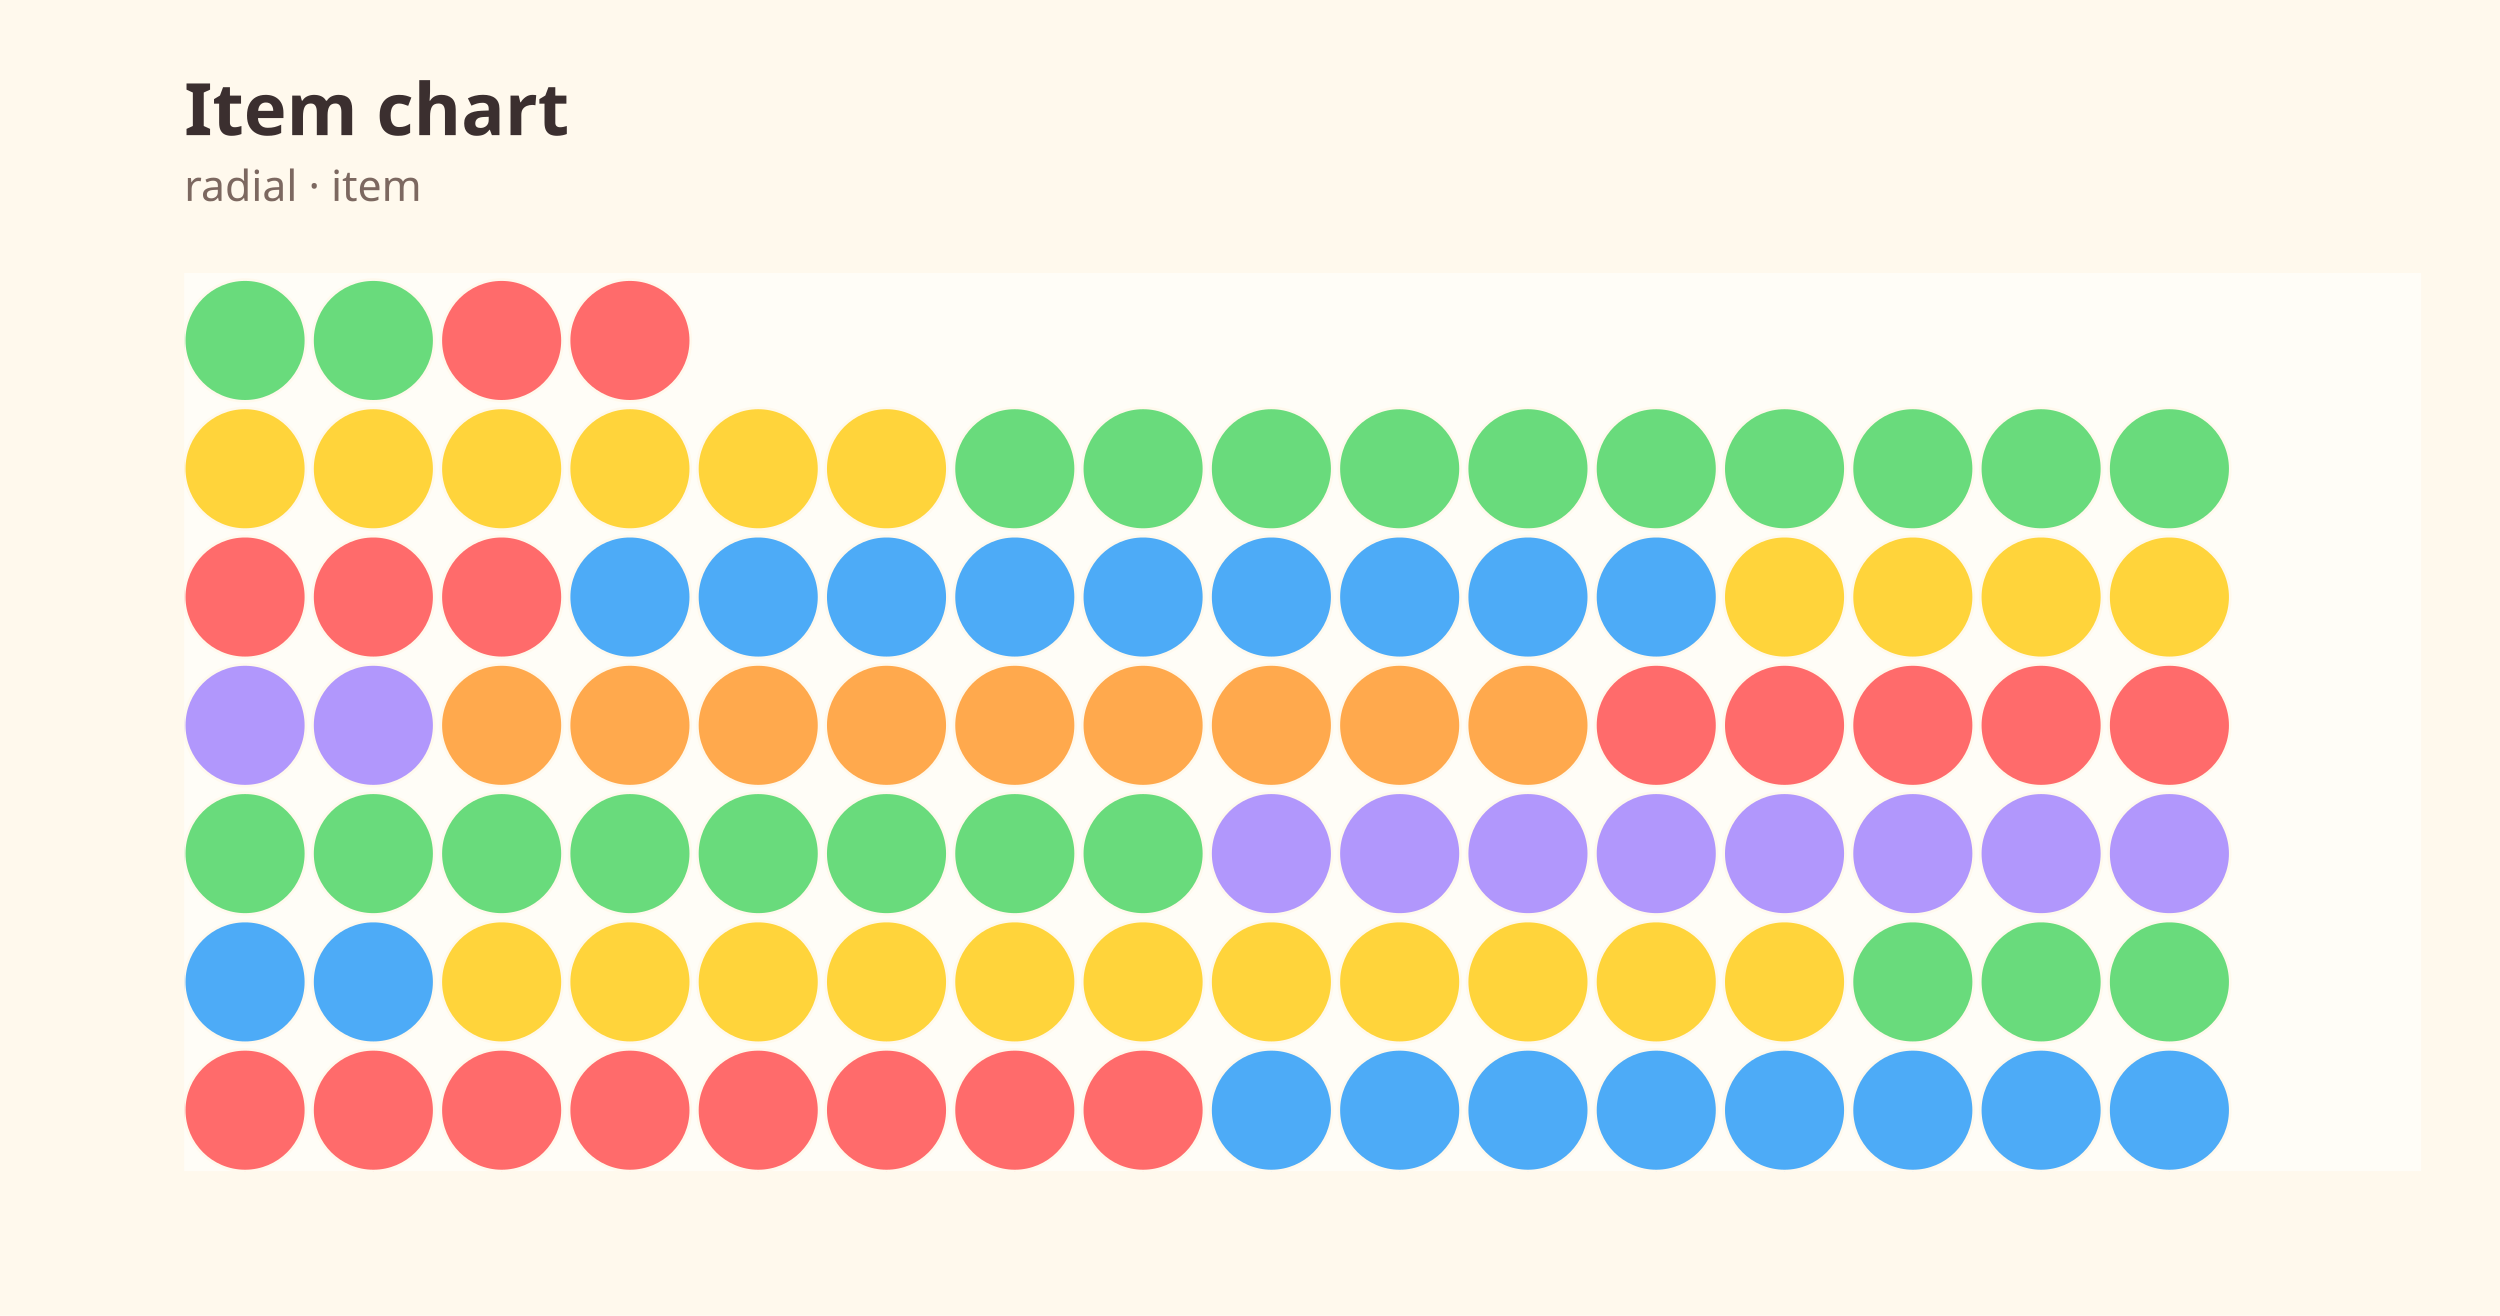
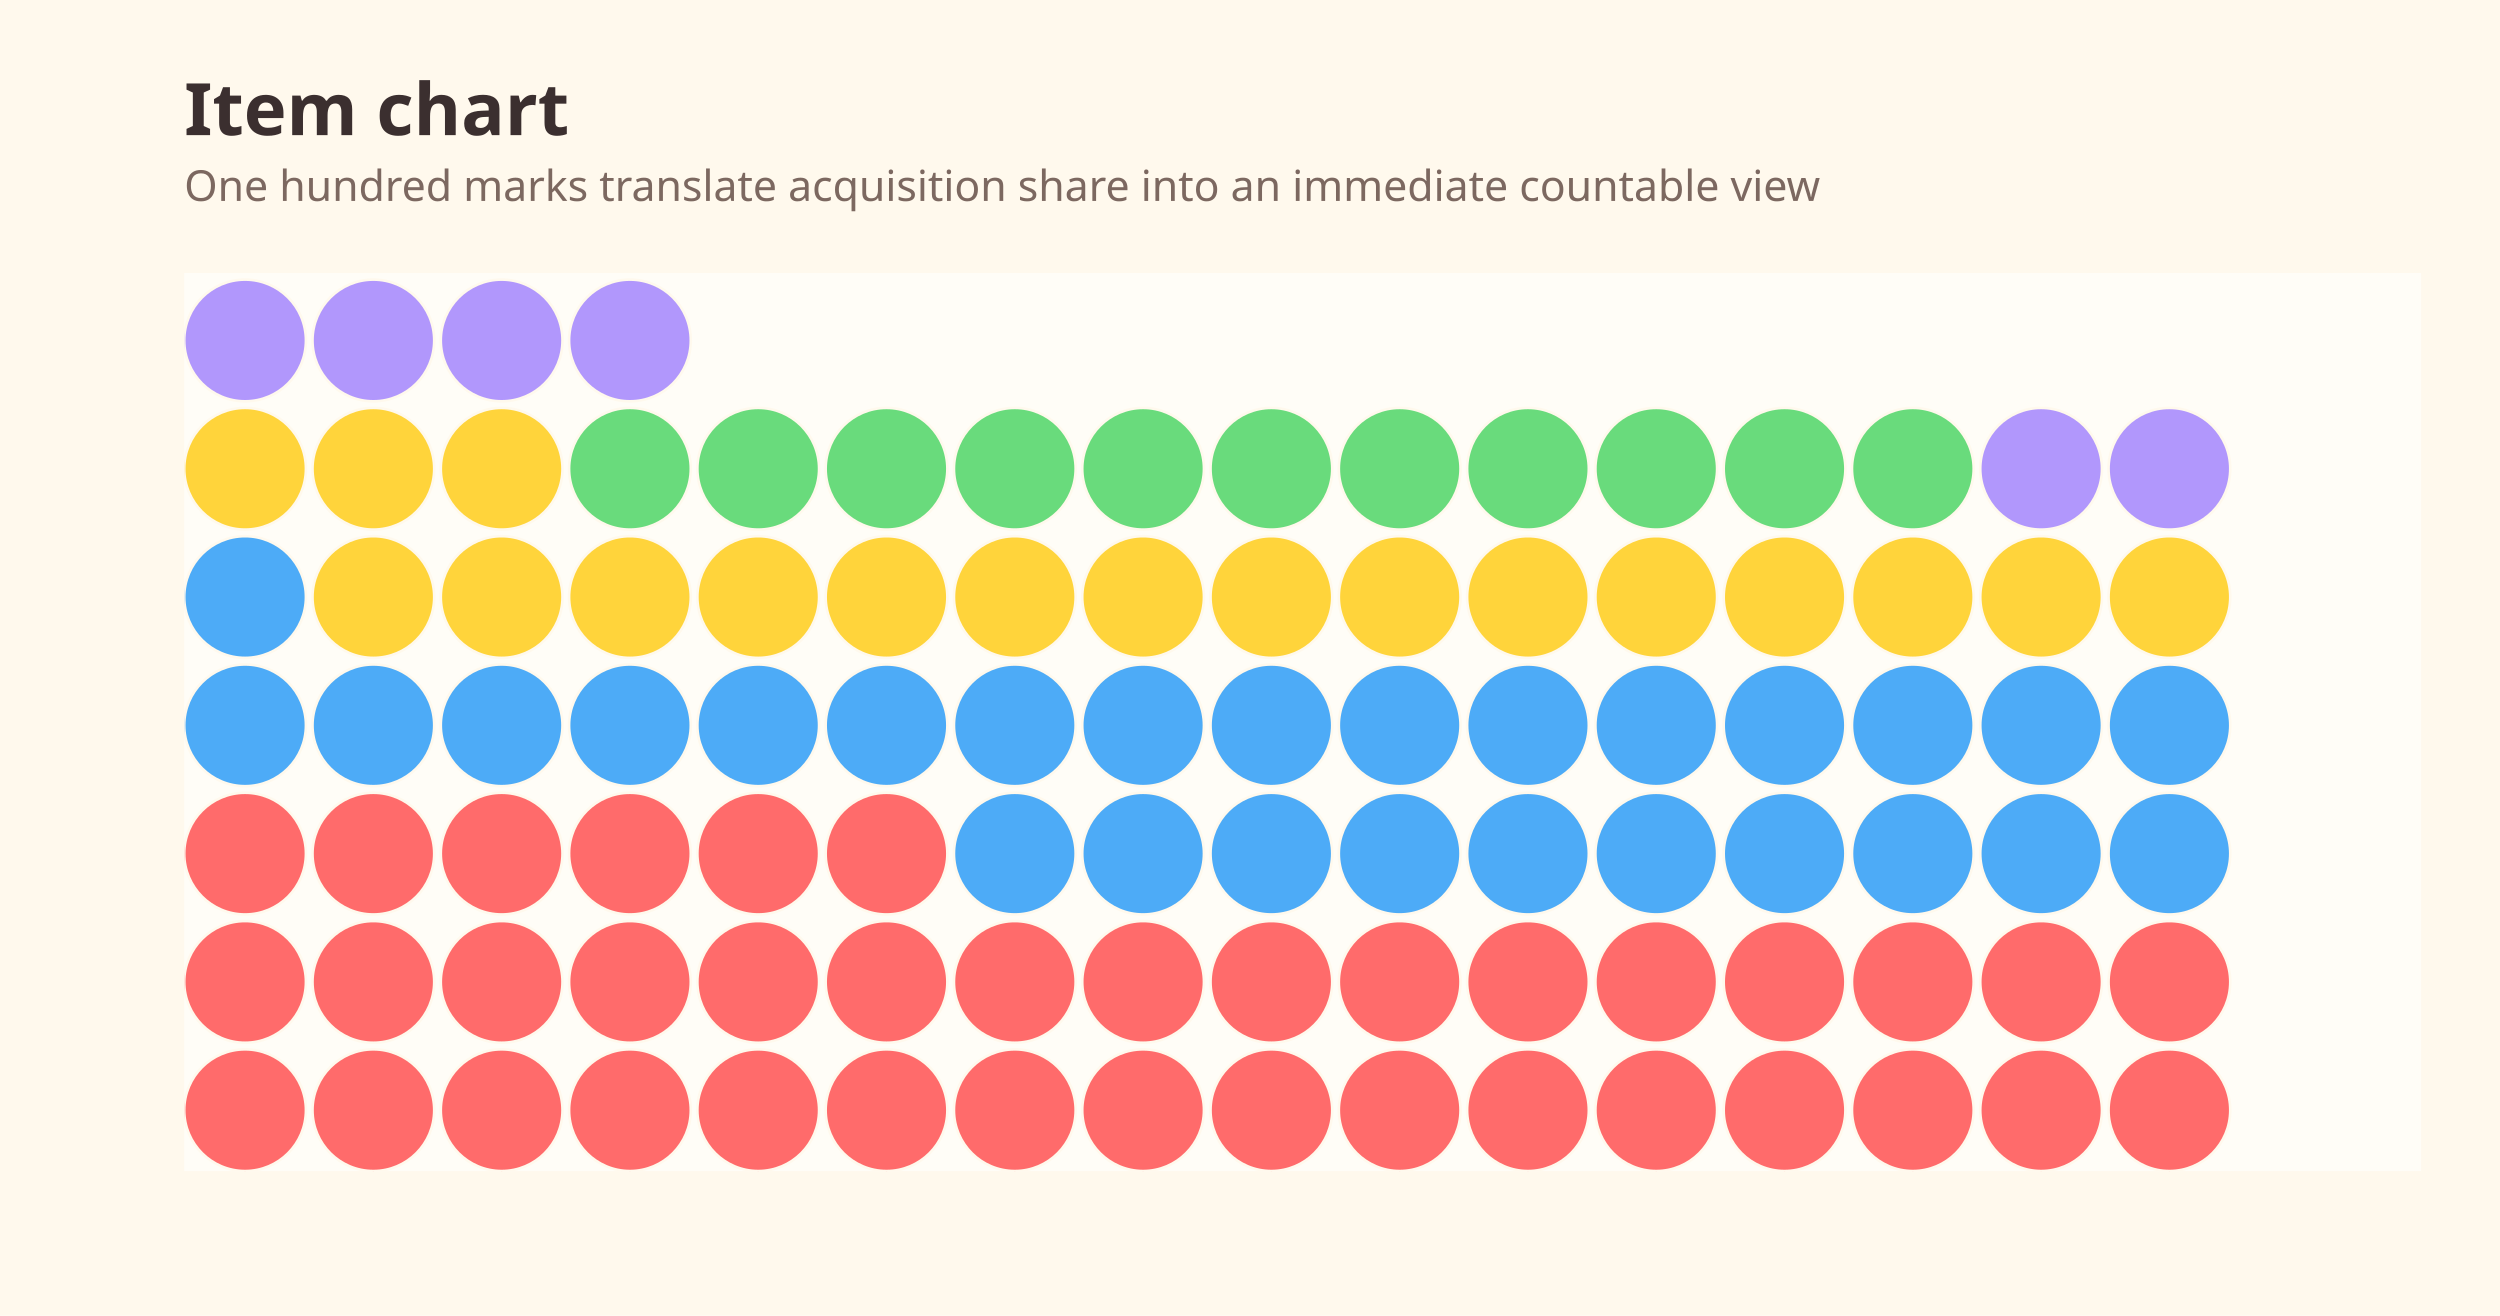
<svg xmlns="http://www.w3.org/2000/svg" width="760" height="400" viewBox="0 0 760 400" role="img" aria-labelledby="title description">
  <defs>
    <clipPath id="clip-1">
      <rect x="56" y="83" width="680" height="273" />
    </clipPath>
  </defs>
  <rect width="100%" height="100%" fill="#fff9ed" />
  <g data-scene-node="scene:root">
    <rect data-scene-node="chart:panel" x="56" y="83" width="680" height="273" rx="0" fill="#fffdf7" />
    <g data-scene-node="layer-0:group" clip-path="url(#clip-1)">
      <circle data-scene-node="layer-0:item:0" cx="74.5" cy="337.5" r="18.5" fill="#ff6b6b" stroke="#fff9ed" stroke-width="0.8" />
      <circle data-scene-node="layer-0:item:1" cx="113.5" cy="337.5" r="18.5" fill="#ff6b6b" stroke="#fff9ed" stroke-width="0.8" />
      <circle data-scene-node="layer-0:item:2" cx="152.5" cy="337.5" r="18.5" fill="#ff6b6b" stroke="#fff9ed" stroke-width="0.8" />
      <circle data-scene-node="layer-0:item:3" cx="191.5" cy="337.5" r="18.5" fill="#ff6b6b" stroke="#fff9ed" stroke-width="0.8" />
      <circle data-scene-node="layer-0:item:4" cx="230.5" cy="337.5" r="18.5" fill="#ff6b6b" stroke="#fff9ed" stroke-width="0.8" />
      <circle data-scene-node="layer-0:item:5" cx="269.5" cy="337.5" r="18.5" fill="#ff6b6b" stroke="#fff9ed" stroke-width="0.8" />
      <circle data-scene-node="layer-0:item:6" cx="308.5" cy="337.5" r="18.5" fill="#ff6b6b" stroke="#fff9ed" stroke-width="0.8" />
      <circle data-scene-node="layer-0:item:7" cx="347.5" cy="337.5" r="18.5" fill="#ff6b6b" stroke="#fff9ed" stroke-width="0.8" />
-       <circle data-scene-node="layer-0:item:8" cx="386.5" cy="337.5" r="18.5" fill="#4dabf7" stroke="#fff9ed" stroke-width="0.8" />
-       <circle data-scene-node="layer-0:item:9" cx="425.5" cy="337.5" r="18.5" fill="#4dabf7" stroke="#fff9ed" stroke-width="0.8" />
-       <circle data-scene-node="layer-0:item:10" cx="464.5" cy="337.5" r="18.5" fill="#4dabf7" stroke="#fff9ed" stroke-width="0.8" />
-       <circle data-scene-node="layer-0:item:11" cx="503.5" cy="337.5" r="18.5" fill="#4dabf7" stroke="#fff9ed" stroke-width="0.8" />
-       <circle data-scene-node="layer-0:item:12" cx="542.5" cy="337.5" r="18.5" fill="#4dabf7" stroke="#fff9ed" stroke-width="0.8" />
-       <circle data-scene-node="layer-0:item:13" cx="581.5" cy="337.5" r="18.5" fill="#4dabf7" stroke="#fff9ed" stroke-width="0.8" />
-       <circle data-scene-node="layer-0:item:14" cx="620.5" cy="337.5" r="18.5" fill="#4dabf7" stroke="#fff9ed" stroke-width="0.8" />
-       <circle data-scene-node="layer-0:item:15" cx="659.5" cy="337.5" r="18.5" fill="#4dabf7" stroke="#fff9ed" stroke-width="0.8" />
-       <circle data-scene-node="layer-0:item:16" cx="74.5" cy="298.5" r="18.5" fill="#4dabf7" stroke="#fff9ed" stroke-width="0.8" />
-       <circle data-scene-node="layer-0:item:17" cx="113.5" cy="298.5" r="18.5" fill="#4dabf7" stroke="#fff9ed" stroke-width="0.8" />
-       <circle data-scene-node="layer-0:item:18" cx="152.5" cy="298.5" r="18.5" fill="#ffd43b" stroke="#fff9ed" stroke-width="0.8" />
-       <circle data-scene-node="layer-0:item:19" cx="191.5" cy="298.5" r="18.5" fill="#ffd43b" stroke="#fff9ed" stroke-width="0.8" />
-       <circle data-scene-node="layer-0:item:20" cx="230.5" cy="298.5" r="18.5" fill="#ffd43b" stroke="#fff9ed" stroke-width="0.8" />
-       <circle data-scene-node="layer-0:item:21" cx="269.5" cy="298.5" r="18.5" fill="#ffd43b" stroke="#fff9ed" stroke-width="0.8" />
-       <circle data-scene-node="layer-0:item:22" cx="308.5" cy="298.5" r="18.5" fill="#ffd43b" stroke="#fff9ed" stroke-width="0.8" />
-       <circle data-scene-node="layer-0:item:23" cx="347.5" cy="298.5" r="18.5" fill="#ffd43b" stroke="#fff9ed" stroke-width="0.8" />
-       <circle data-scene-node="layer-0:item:24" cx="386.5" cy="298.5" r="18.5" fill="#ffd43b" stroke="#fff9ed" stroke-width="0.8" />
-       <circle data-scene-node="layer-0:item:25" cx="425.5" cy="298.5" r="18.5" fill="#ffd43b" stroke="#fff9ed" stroke-width="0.8" />
-       <circle data-scene-node="layer-0:item:26" cx="464.5" cy="298.5" r="18.5" fill="#ffd43b" stroke="#fff9ed" stroke-width="0.8" />
-       <circle data-scene-node="layer-0:item:27" cx="503.5" cy="298.5" r="18.5" fill="#ffd43b" stroke="#fff9ed" stroke-width="0.8" />
-       <circle data-scene-node="layer-0:item:28" cx="542.5" cy="298.5" r="18.5" fill="#ffd43b" stroke="#fff9ed" stroke-width="0.8" />
-       <circle data-scene-node="layer-0:item:29" cx="581.5" cy="298.5" r="18.5" fill="#69db7c" stroke="#fff9ed" stroke-width="0.8" />
-       <circle data-scene-node="layer-0:item:30" cx="620.5" cy="298.5" r="18.5" fill="#69db7c" stroke="#fff9ed" stroke-width="0.8" />
-       <circle data-scene-node="layer-0:item:31" cx="659.5" cy="298.5" r="18.5" fill="#69db7c" stroke="#fff9ed" stroke-width="0.8" />
-       <circle data-scene-node="layer-0:item:32" cx="74.5" cy="259.5" r="18.5" fill="#69db7c" stroke="#fff9ed" stroke-width="0.8" />
-       <circle data-scene-node="layer-0:item:33" cx="113.5" cy="259.5" r="18.5" fill="#69db7c" stroke="#fff9ed" stroke-width="0.8" />
-       <circle data-scene-node="layer-0:item:34" cx="152.5" cy="259.5" r="18.5" fill="#69db7c" stroke="#fff9ed" stroke-width="0.8" />
-       <circle data-scene-node="layer-0:item:35" cx="191.5" cy="259.5" r="18.5" fill="#69db7c" stroke="#fff9ed" stroke-width="0.8" />
-       <circle data-scene-node="layer-0:item:36" cx="230.5" cy="259.5" r="18.5" fill="#69db7c" stroke="#fff9ed" stroke-width="0.8" />
-       <circle data-scene-node="layer-0:item:37" cx="269.5" cy="259.5" r="18.5" fill="#69db7c" stroke="#fff9ed" stroke-width="0.8" />
-       <circle data-scene-node="layer-0:item:38" cx="308.5" cy="259.5" r="18.5" fill="#69db7c" stroke="#fff9ed" stroke-width="0.8" />
-       <circle data-scene-node="layer-0:item:39" cx="347.5" cy="259.5" r="18.5" fill="#69db7c" stroke="#fff9ed" stroke-width="0.8" />
-       <circle data-scene-node="layer-0:item:40" cx="386.5" cy="259.5" r="18.5" fill="#b197fc" stroke="#fff9ed" stroke-width="0.8" />
-       <circle data-scene-node="layer-0:item:41" cx="425.5" cy="259.5" r="18.5" fill="#b197fc" stroke="#fff9ed" stroke-width="0.8" />
-       <circle data-scene-node="layer-0:item:42" cx="464.5" cy="259.5" r="18.5" fill="#b197fc" stroke="#fff9ed" stroke-width="0.8" />
-       <circle data-scene-node="layer-0:item:43" cx="503.5" cy="259.5" r="18.5" fill="#b197fc" stroke="#fff9ed" stroke-width="0.8" />
-       <circle data-scene-node="layer-0:item:44" cx="542.5" cy="259.5" r="18.5" fill="#b197fc" stroke="#fff9ed" stroke-width="0.8" />
-       <circle data-scene-node="layer-0:item:45" cx="581.5" cy="259.5" r="18.5" fill="#b197fc" stroke="#fff9ed" stroke-width="0.8" />
-       <circle data-scene-node="layer-0:item:46" cx="620.5" cy="259.5" r="18.5" fill="#b197fc" stroke="#fff9ed" stroke-width="0.8" />
-       <circle data-scene-node="layer-0:item:47" cx="659.5" cy="259.5" r="18.5" fill="#b197fc" stroke="#fff9ed" stroke-width="0.8" />
-       <circle data-scene-node="layer-0:item:48" cx="74.5" cy="220.5" r="18.5" fill="#b197fc" stroke="#fff9ed" stroke-width="0.8" />
-       <circle data-scene-node="layer-0:item:49" cx="113.5" cy="220.5" r="18.5" fill="#b197fc" stroke="#fff9ed" stroke-width="0.8" />
-       <circle data-scene-node="layer-0:item:50" cx="152.5" cy="220.5" r="18.5" fill="#ffa94d" stroke="#fff9ed" stroke-width="0.8" />
-       <circle data-scene-node="layer-0:item:51" cx="191.5" cy="220.5" r="18.5" fill="#ffa94d" stroke="#fff9ed" stroke-width="0.8" />
-       <circle data-scene-node="layer-0:item:52" cx="230.5" cy="220.5" r="18.5" fill="#ffa94d" stroke="#fff9ed" stroke-width="0.8" />
-       <circle data-scene-node="layer-0:item:53" cx="269.5" cy="220.5" r="18.5" fill="#ffa94d" stroke="#fff9ed" stroke-width="0.8" />
-       <circle data-scene-node="layer-0:item:54" cx="308.5" cy="220.5" r="18.5" fill="#ffa94d" stroke="#fff9ed" stroke-width="0.8" />
-       <circle data-scene-node="layer-0:item:55" cx="347.5" cy="220.5" r="18.5" fill="#ffa94d" stroke="#fff9ed" stroke-width="0.8" />
-       <circle data-scene-node="layer-0:item:56" cx="386.5" cy="220.5" r="18.5" fill="#ffa94d" stroke="#fff9ed" stroke-width="0.8" />
-       <circle data-scene-node="layer-0:item:57" cx="425.5" cy="220.5" r="18.5" fill="#ffa94d" stroke="#fff9ed" stroke-width="0.8" />
-       <circle data-scene-node="layer-0:item:58" cx="464.5" cy="220.5" r="18.5" fill="#ffa94d" stroke="#fff9ed" stroke-width="0.8" />
-       <circle data-scene-node="layer-0:item:59" cx="503.5" cy="220.5" r="18.5" fill="#ff6b6b" stroke="#fff9ed" stroke-width="0.8" />
-       <circle data-scene-node="layer-0:item:60" cx="542.5" cy="220.5" r="18.5" fill="#ff6b6b" stroke="#fff9ed" stroke-width="0.8" />
-       <circle data-scene-node="layer-0:item:61" cx="581.5" cy="220.5" r="18.5" fill="#ff6b6b" stroke="#fff9ed" stroke-width="0.8" />
-       <circle data-scene-node="layer-0:item:62" cx="620.5" cy="220.5" r="18.5" fill="#ff6b6b" stroke="#fff9ed" stroke-width="0.8" />
-       <circle data-scene-node="layer-0:item:63" cx="659.5" cy="220.5" r="18.5" fill="#ff6b6b" stroke="#fff9ed" stroke-width="0.8" />
-       <circle data-scene-node="layer-0:item:64" cx="74.5" cy="181.5" r="18.5" fill="#ff6b6b" stroke="#fff9ed" stroke-width="0.8" />
-       <circle data-scene-node="layer-0:item:65" cx="113.5" cy="181.5" r="18.5" fill="#ff6b6b" stroke="#fff9ed" stroke-width="0.8" />
-       <circle data-scene-node="layer-0:item:66" cx="152.5" cy="181.5" r="18.5" fill="#ff6b6b" stroke="#fff9ed" stroke-width="0.8" />
-       <circle data-scene-node="layer-0:item:67" cx="191.5" cy="181.5" r="18.5" fill="#4dabf7" stroke="#fff9ed" stroke-width="0.8" />
-       <circle data-scene-node="layer-0:item:68" cx="230.5" cy="181.5" r="18.5" fill="#4dabf7" stroke="#fff9ed" stroke-width="0.8" />
-       <circle data-scene-node="layer-0:item:69" cx="269.5" cy="181.5" r="18.5" fill="#4dabf7" stroke="#fff9ed" stroke-width="0.8" />
-       <circle data-scene-node="layer-0:item:70" cx="308.5" cy="181.5" r="18.5" fill="#4dabf7" stroke="#fff9ed" stroke-width="0.8" />
-       <circle data-scene-node="layer-0:item:71" cx="347.5" cy="181.5" r="18.5" fill="#4dabf7" stroke="#fff9ed" stroke-width="0.8" />
-       <circle data-scene-node="layer-0:item:72" cx="386.5" cy="181.5" r="18.5" fill="#4dabf7" stroke="#fff9ed" stroke-width="0.8" />
-       <circle data-scene-node="layer-0:item:73" cx="425.5" cy="181.5" r="18.5" fill="#4dabf7" stroke="#fff9ed" stroke-width="0.8" />
-       <circle data-scene-node="layer-0:item:74" cx="464.5" cy="181.5" r="18.5" fill="#4dabf7" stroke="#fff9ed" stroke-width="0.8" />
-       <circle data-scene-node="layer-0:item:75" cx="503.5" cy="181.5" r="18.5" fill="#4dabf7" stroke="#fff9ed" stroke-width="0.8" />
+       <circle data-scene-node="layer-0:item:8" cx="386.5" cy="337.5" r="18.5" fill="#ff6b6b" stroke="#fff9ed" stroke-width="0.8" />
+       <circle data-scene-node="layer-0:item:9" cx="425.5" cy="337.5" r="18.5" fill="#ff6b6b" stroke="#fff9ed" stroke-width="0.8" />
+       <circle data-scene-node="layer-0:item:10" cx="464.5" cy="337.5" r="18.5" fill="#ff6b6b" stroke="#fff9ed" stroke-width="0.8" />
+       <circle data-scene-node="layer-0:item:11" cx="503.5" cy="337.5" r="18.5" fill="#ff6b6b" stroke="#fff9ed" stroke-width="0.8" />
+       <circle data-scene-node="layer-0:item:12" cx="542.5" cy="337.5" r="18.5" fill="#ff6b6b" stroke="#fff9ed" stroke-width="0.8" />
+       <circle data-scene-node="layer-0:item:13" cx="581.5" cy="337.5" r="18.5" fill="#ff6b6b" stroke="#fff9ed" stroke-width="0.8" />
+       <circle data-scene-node="layer-0:item:14" cx="620.5" cy="337.5" r="18.5" fill="#ff6b6b" stroke="#fff9ed" stroke-width="0.8" />
+       <circle data-scene-node="layer-0:item:15" cx="659.5" cy="337.5" r="18.5" fill="#ff6b6b" stroke="#fff9ed" stroke-width="0.8" />
+       <circle data-scene-node="layer-0:item:16" cx="74.5" cy="298.5" r="18.5" fill="#ff6b6b" stroke="#fff9ed" stroke-width="0.8" />
+       <circle data-scene-node="layer-0:item:17" cx="113.5" cy="298.5" r="18.5" fill="#ff6b6b" stroke="#fff9ed" stroke-width="0.8" />
+       <circle data-scene-node="layer-0:item:18" cx="152.5" cy="298.5" r="18.5" fill="#ff6b6b" stroke="#fff9ed" stroke-width="0.8" />
+       <circle data-scene-node="layer-0:item:19" cx="191.5" cy="298.5" r="18.5" fill="#ff6b6b" stroke="#fff9ed" stroke-width="0.8" />
+       <circle data-scene-node="layer-0:item:20" cx="230.5" cy="298.5" r="18.5" fill="#ff6b6b" stroke="#fff9ed" stroke-width="0.8" />
+       <circle data-scene-node="layer-0:item:21" cx="269.5" cy="298.5" r="18.5" fill="#ff6b6b" stroke="#fff9ed" stroke-width="0.8" />
+       <circle data-scene-node="layer-0:item:22" cx="308.5" cy="298.5" r="18.5" fill="#ff6b6b" stroke="#fff9ed" stroke-width="0.8" />
+       <circle data-scene-node="layer-0:item:23" cx="347.5" cy="298.5" r="18.5" fill="#ff6b6b" stroke="#fff9ed" stroke-width="0.8" />
+       <circle data-scene-node="layer-0:item:24" cx="386.5" cy="298.5" r="18.5" fill="#ff6b6b" stroke="#fff9ed" stroke-width="0.8" />
+       <circle data-scene-node="layer-0:item:25" cx="425.5" cy="298.5" r="18.5" fill="#ff6b6b" stroke="#fff9ed" stroke-width="0.8" />
+       <circle data-scene-node="layer-0:item:26" cx="464.5" cy="298.5" r="18.5" fill="#ff6b6b" stroke="#fff9ed" stroke-width="0.8" />
+       <circle data-scene-node="layer-0:item:27" cx="503.5" cy="298.5" r="18.5" fill="#ff6b6b" stroke="#fff9ed" stroke-width="0.8" />
+       <circle data-scene-node="layer-0:item:28" cx="542.5" cy="298.5" r="18.5" fill="#ff6b6b" stroke="#fff9ed" stroke-width="0.8" />
+       <circle data-scene-node="layer-0:item:29" cx="581.5" cy="298.5" r="18.5" fill="#ff6b6b" stroke="#fff9ed" stroke-width="0.8" />
+       <circle data-scene-node="layer-0:item:30" cx="620.5" cy="298.5" r="18.5" fill="#ff6b6b" stroke="#fff9ed" stroke-width="0.8" />
+       <circle data-scene-node="layer-0:item:31" cx="659.5" cy="298.5" r="18.5" fill="#ff6b6b" stroke="#fff9ed" stroke-width="0.8" />
+       <circle data-scene-node="layer-0:item:32" cx="74.5" cy="259.5" r="18.5" fill="#ff6b6b" stroke="#fff9ed" stroke-width="0.8" />
+       <circle data-scene-node="layer-0:item:33" cx="113.5" cy="259.5" r="18.5" fill="#ff6b6b" stroke="#fff9ed" stroke-width="0.8" />
+       <circle data-scene-node="layer-0:item:34" cx="152.5" cy="259.5" r="18.5" fill="#ff6b6b" stroke="#fff9ed" stroke-width="0.8" />
+       <circle data-scene-node="layer-0:item:35" cx="191.5" cy="259.5" r="18.5" fill="#ff6b6b" stroke="#fff9ed" stroke-width="0.8" />
+       <circle data-scene-node="layer-0:item:36" cx="230.5" cy="259.5" r="18.5" fill="#ff6b6b" stroke="#fff9ed" stroke-width="0.8" />
+       <circle data-scene-node="layer-0:item:37" cx="269.5" cy="259.5" r="18.5" fill="#ff6b6b" stroke="#fff9ed" stroke-width="0.8" />
+       <circle data-scene-node="layer-0:item:38" cx="308.5" cy="259.5" r="18.5" fill="#4dabf7" stroke="#fff9ed" stroke-width="0.8" />
+       <circle data-scene-node="layer-0:item:39" cx="347.5" cy="259.5" r="18.5" fill="#4dabf7" stroke="#fff9ed" stroke-width="0.8" />
+       <circle data-scene-node="layer-0:item:40" cx="386.5" cy="259.5" r="18.5" fill="#4dabf7" stroke="#fff9ed" stroke-width="0.8" />
+       <circle data-scene-node="layer-0:item:41" cx="425.5" cy="259.5" r="18.5" fill="#4dabf7" stroke="#fff9ed" stroke-width="0.8" />
+       <circle data-scene-node="layer-0:item:42" cx="464.5" cy="259.5" r="18.5" fill="#4dabf7" stroke="#fff9ed" stroke-width="0.8" />
+       <circle data-scene-node="layer-0:item:43" cx="503.5" cy="259.5" r="18.5" fill="#4dabf7" stroke="#fff9ed" stroke-width="0.8" />
+       <circle data-scene-node="layer-0:item:44" cx="542.5" cy="259.5" r="18.5" fill="#4dabf7" stroke="#fff9ed" stroke-width="0.8" />
+       <circle data-scene-node="layer-0:item:45" cx="581.5" cy="259.5" r="18.5" fill="#4dabf7" stroke="#fff9ed" stroke-width="0.8" />
+       <circle data-scene-node="layer-0:item:46" cx="620.5" cy="259.5" r="18.5" fill="#4dabf7" stroke="#fff9ed" stroke-width="0.8" />
+       <circle data-scene-node="layer-0:item:47" cx="659.5" cy="259.5" r="18.5" fill="#4dabf7" stroke="#fff9ed" stroke-width="0.8" />
+       <circle data-scene-node="layer-0:item:48" cx="74.5" cy="220.5" r="18.5" fill="#4dabf7" stroke="#fff9ed" stroke-width="0.8" />
+       <circle data-scene-node="layer-0:item:49" cx="113.5" cy="220.5" r="18.5" fill="#4dabf7" stroke="#fff9ed" stroke-width="0.8" />
+       <circle data-scene-node="layer-0:item:50" cx="152.5" cy="220.5" r="18.5" fill="#4dabf7" stroke="#fff9ed" stroke-width="0.8" />
+       <circle data-scene-node="layer-0:item:51" cx="191.5" cy="220.5" r="18.5" fill="#4dabf7" stroke="#fff9ed" stroke-width="0.8" />
+       <circle data-scene-node="layer-0:item:52" cx="230.5" cy="220.5" r="18.5" fill="#4dabf7" stroke="#fff9ed" stroke-width="0.8" />
+       <circle data-scene-node="layer-0:item:53" cx="269.5" cy="220.5" r="18.5" fill="#4dabf7" stroke="#fff9ed" stroke-width="0.8" />
+       <circle data-scene-node="layer-0:item:54" cx="308.5" cy="220.5" r="18.5" fill="#4dabf7" stroke="#fff9ed" stroke-width="0.8" />
+       <circle data-scene-node="layer-0:item:55" cx="347.5" cy="220.5" r="18.5" fill="#4dabf7" stroke="#fff9ed" stroke-width="0.8" />
+       <circle data-scene-node="layer-0:item:56" cx="386.5" cy="220.5" r="18.5" fill="#4dabf7" stroke="#fff9ed" stroke-width="0.8" />
+       <circle data-scene-node="layer-0:item:57" cx="425.5" cy="220.5" r="18.5" fill="#4dabf7" stroke="#fff9ed" stroke-width="0.8" />
+       <circle data-scene-node="layer-0:item:58" cx="464.5" cy="220.5" r="18.5" fill="#4dabf7" stroke="#fff9ed" stroke-width="0.8" />
+       <circle data-scene-node="layer-0:item:59" cx="503.5" cy="220.5" r="18.5" fill="#4dabf7" stroke="#fff9ed" stroke-width="0.8" />
+       <circle data-scene-node="layer-0:item:60" cx="542.5" cy="220.5" r="18.5" fill="#4dabf7" stroke="#fff9ed" stroke-width="0.8" />
+       <circle data-scene-node="layer-0:item:61" cx="581.5" cy="220.5" r="18.5" fill="#4dabf7" stroke="#fff9ed" stroke-width="0.8" />
+       <circle data-scene-node="layer-0:item:62" cx="620.5" cy="220.5" r="18.5" fill="#4dabf7" stroke="#fff9ed" stroke-width="0.8" />
+       <circle data-scene-node="layer-0:item:63" cx="659.5" cy="220.5" r="18.5" fill="#4dabf7" stroke="#fff9ed" stroke-width="0.8" />
+       <circle data-scene-node="layer-0:item:64" cx="74.5" cy="181.5" r="18.5" fill="#4dabf7" stroke="#fff9ed" stroke-width="0.8" />
+       <circle data-scene-node="layer-0:item:65" cx="113.5" cy="181.5" r="18.5" fill="#ffd43b" stroke="#fff9ed" stroke-width="0.8" />
+       <circle data-scene-node="layer-0:item:66" cx="152.5" cy="181.5" r="18.5" fill="#ffd43b" stroke="#fff9ed" stroke-width="0.8" />
+       <circle data-scene-node="layer-0:item:67" cx="191.5" cy="181.5" r="18.5" fill="#ffd43b" stroke="#fff9ed" stroke-width="0.8" />
+       <circle data-scene-node="layer-0:item:68" cx="230.5" cy="181.5" r="18.5" fill="#ffd43b" stroke="#fff9ed" stroke-width="0.8" />
+       <circle data-scene-node="layer-0:item:69" cx="269.5" cy="181.5" r="18.5" fill="#ffd43b" stroke="#fff9ed" stroke-width="0.8" />
+       <circle data-scene-node="layer-0:item:70" cx="308.5" cy="181.5" r="18.5" fill="#ffd43b" stroke="#fff9ed" stroke-width="0.8" />
+       <circle data-scene-node="layer-0:item:71" cx="347.5" cy="181.5" r="18.5" fill="#ffd43b" stroke="#fff9ed" stroke-width="0.8" />
+       <circle data-scene-node="layer-0:item:72" cx="386.5" cy="181.5" r="18.5" fill="#ffd43b" stroke="#fff9ed" stroke-width="0.8" />
+       <circle data-scene-node="layer-0:item:73" cx="425.5" cy="181.5" r="18.5" fill="#ffd43b" stroke="#fff9ed" stroke-width="0.8" />
+       <circle data-scene-node="layer-0:item:74" cx="464.5" cy="181.5" r="18.5" fill="#ffd43b" stroke="#fff9ed" stroke-width="0.8" />
+       <circle data-scene-node="layer-0:item:75" cx="503.5" cy="181.5" r="18.5" fill="#ffd43b" stroke="#fff9ed" stroke-width="0.8" />
      <circle data-scene-node="layer-0:item:76" cx="542.5" cy="181.5" r="18.5" fill="#ffd43b" stroke="#fff9ed" stroke-width="0.8" />
      <circle data-scene-node="layer-0:item:77" cx="581.5" cy="181.5" r="18.5" fill="#ffd43b" stroke="#fff9ed" stroke-width="0.8" />
      <circle data-scene-node="layer-0:item:78" cx="620.5" cy="181.5" r="18.5" fill="#ffd43b" stroke="#fff9ed" stroke-width="0.8" />
      <circle data-scene-node="layer-0:item:79" cx="659.5" cy="181.5" r="18.5" fill="#ffd43b" stroke="#fff9ed" stroke-width="0.8" />
      <circle data-scene-node="layer-0:item:80" cx="74.5" cy="142.5" r="18.5" fill="#ffd43b" stroke="#fff9ed" stroke-width="0.8" />
      <circle data-scene-node="layer-0:item:81" cx="113.5" cy="142.5" r="18.5" fill="#ffd43b" stroke="#fff9ed" stroke-width="0.8" />
      <circle data-scene-node="layer-0:item:82" cx="152.5" cy="142.5" r="18.5" fill="#ffd43b" stroke="#fff9ed" stroke-width="0.8" />
-       <circle data-scene-node="layer-0:item:83" cx="191.5" cy="142.5" r="18.5" fill="#ffd43b" stroke="#fff9ed" stroke-width="0.8" />
-       <circle data-scene-node="layer-0:item:84" cx="230.5" cy="142.5" r="18.5" fill="#ffd43b" stroke="#fff9ed" stroke-width="0.8" />
-       <circle data-scene-node="layer-0:item:85" cx="269.5" cy="142.5" r="18.5" fill="#ffd43b" stroke="#fff9ed" stroke-width="0.8" />
+       <circle data-scene-node="layer-0:item:83" cx="191.5" cy="142.5" r="18.5" fill="#69db7c" stroke="#fff9ed" stroke-width="0.8" />
+       <circle data-scene-node="layer-0:item:84" cx="230.5" cy="142.5" r="18.5" fill="#69db7c" stroke="#fff9ed" stroke-width="0.8" />
+       <circle data-scene-node="layer-0:item:85" cx="269.5" cy="142.5" r="18.5" fill="#69db7c" stroke="#fff9ed" stroke-width="0.8" />
      <circle data-scene-node="layer-0:item:86" cx="308.5" cy="142.5" r="18.5" fill="#69db7c" stroke="#fff9ed" stroke-width="0.8" />
      <circle data-scene-node="layer-0:item:87" cx="347.5" cy="142.5" r="18.5" fill="#69db7c" stroke="#fff9ed" stroke-width="0.8" />
      <circle data-scene-node="layer-0:item:88" cx="386.5" cy="142.5" r="18.5" fill="#69db7c" stroke="#fff9ed" stroke-width="0.8" />
      <circle data-scene-node="layer-0:item:89" cx="425.5" cy="142.5" r="18.5" fill="#69db7c" stroke="#fff9ed" stroke-width="0.8" />
      <circle data-scene-node="layer-0:item:90" cx="464.5" cy="142.5" r="18.5" fill="#69db7c" stroke="#fff9ed" stroke-width="0.8" />
      <circle data-scene-node="layer-0:item:91" cx="503.5" cy="142.5" r="18.5" fill="#69db7c" stroke="#fff9ed" stroke-width="0.8" />
      <circle data-scene-node="layer-0:item:92" cx="542.5" cy="142.5" r="18.5" fill="#69db7c" stroke="#fff9ed" stroke-width="0.8" />
      <circle data-scene-node="layer-0:item:93" cx="581.5" cy="142.5" r="18.5" fill="#69db7c" stroke="#fff9ed" stroke-width="0.8" />
-       <circle data-scene-node="layer-0:item:94" cx="620.5" cy="142.5" r="18.5" fill="#69db7c" stroke="#fff9ed" stroke-width="0.8" />
-       <circle data-scene-node="layer-0:item:95" cx="659.5" cy="142.5" r="18.5" fill="#69db7c" stroke="#fff9ed" stroke-width="0.8" />
-       <circle data-scene-node="layer-0:item:96" cx="74.5" cy="103.5" r="18.5" fill="#69db7c" stroke="#fff9ed" stroke-width="0.8" />
-       <circle data-scene-node="layer-0:item:97" cx="113.5" cy="103.5" r="18.5" fill="#69db7c" stroke="#fff9ed" stroke-width="0.8" />
-       <circle data-scene-node="layer-0:item:98" cx="152.5" cy="103.5" r="18.5" fill="#ff6b6b" stroke="#fff9ed" stroke-width="0.8" />
-       <circle data-scene-node="layer-0:item:99" cx="191.5" cy="103.5" r="18.5" fill="#ff6b6b" stroke="#fff9ed" stroke-width="0.8" />
+       <circle data-scene-node="layer-0:item:94" cx="620.5" cy="142.5" r="18.5" fill="#b197fc" stroke="#fff9ed" stroke-width="0.8" />
+       <circle data-scene-node="layer-0:item:95" cx="659.5" cy="142.5" r="18.5" fill="#b197fc" stroke="#fff9ed" stroke-width="0.8" />
+       <circle data-scene-node="layer-0:item:96" cx="74.5" cy="103.5" r="18.5" fill="#b197fc" stroke="#fff9ed" stroke-width="0.8" />
+       <circle data-scene-node="layer-0:item:97" cx="113.5" cy="103.5" r="18.5" fill="#b197fc" stroke="#fff9ed" stroke-width="0.8" />
+       <circle data-scene-node="layer-0:item:98" cx="152.5" cy="103.5" r="18.5" fill="#b197fc" stroke="#fff9ed" stroke-width="0.8" />
+       <circle data-scene-node="layer-0:item:99" cx="191.5" cy="103.5" r="18.5" fill="#b197fc" stroke="#fff9ed" stroke-width="0.8" />
    </g>
    <text data-scene-node="chart:title" x="56" y="24" fill="#3b2f2f" font-family="&quot;Trebuchet MS&quot;, &quot;Avenir Next&quot;, ui-sans-serif, sans-serif" font-size="22" font-weight="700" text-anchor="start" dominant-baseline="text-before-edge">Item chart</text>
-     <text data-scene-node="chart:subtitle" x="56" y="51" fill="#7c6860" font-family="&quot;Trebuchet MS&quot;, &quot;Avenir Next&quot;, ui-sans-serif, sans-serif" font-size="13" font-weight="400" text-anchor="start" dominant-baseline="text-before-edge">radial · item</text>
+     <text data-scene-node="chart:subtitle" x="56" y="51" fill="#7c6860" font-family="&quot;Trebuchet MS&quot;, &quot;Avenir Next&quot;, ui-sans-serif, sans-serif" font-size="13" font-weight="400" text-anchor="start" dominant-baseline="text-before-edge">One hundred marks translate acquisition share into an immediate countable view</text>
  </g>
</svg>
